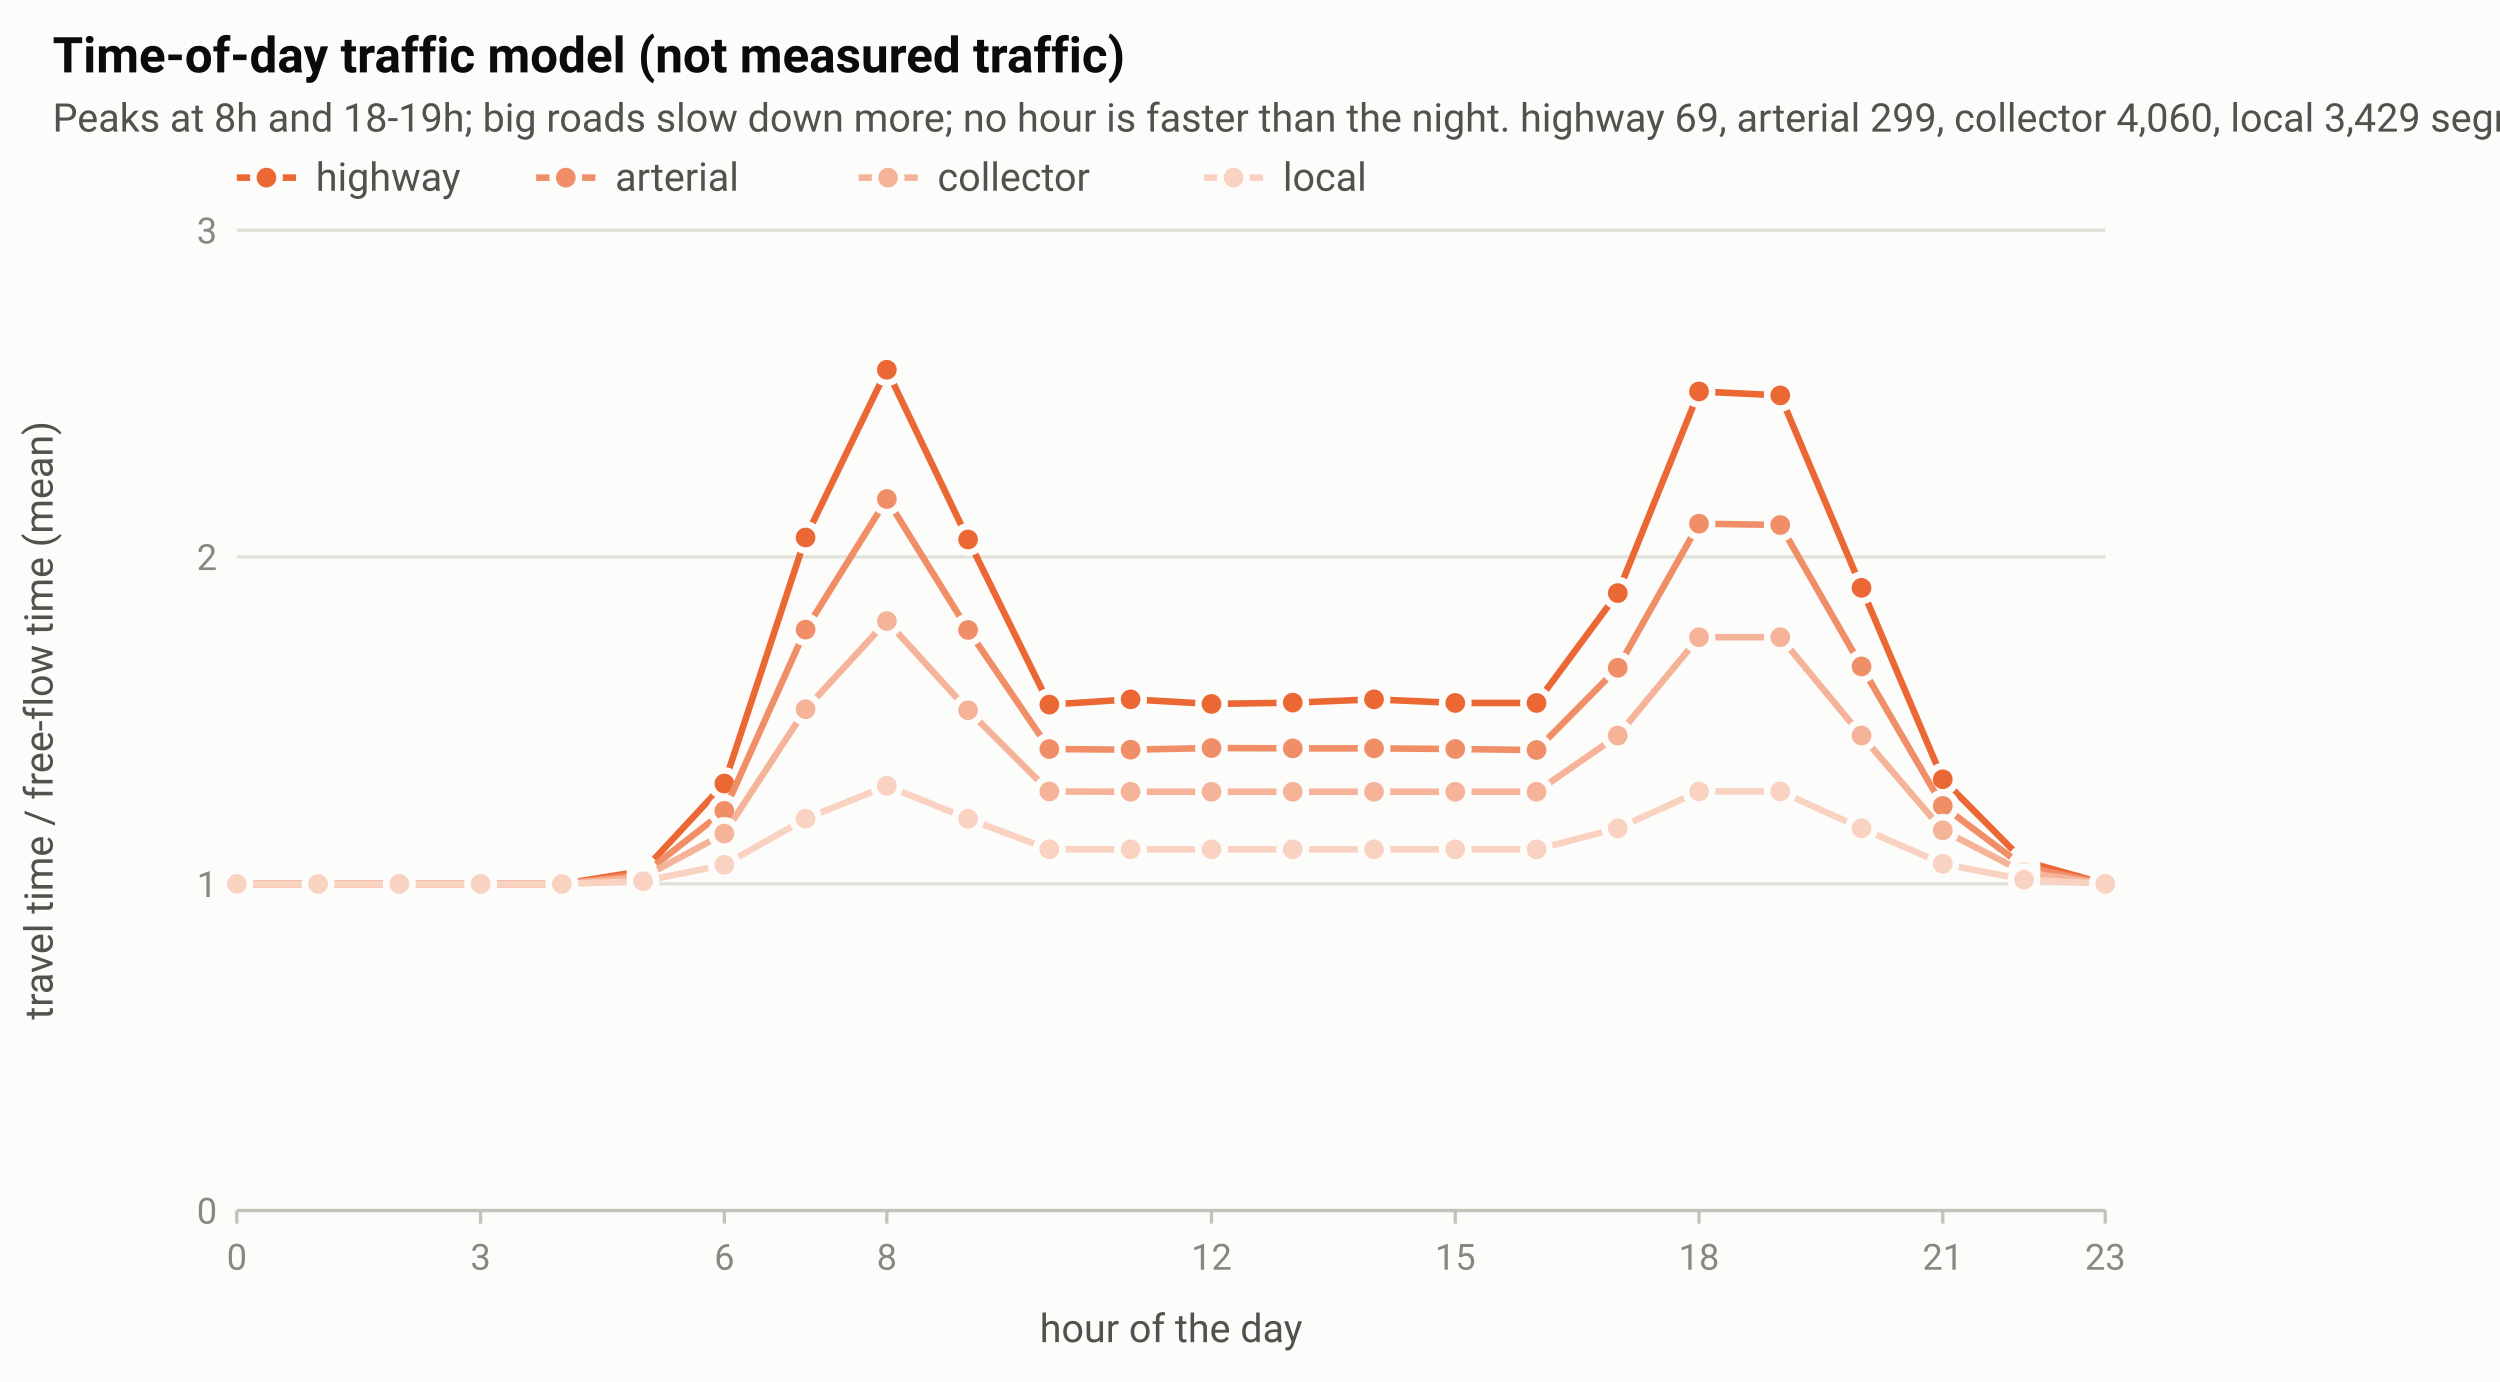
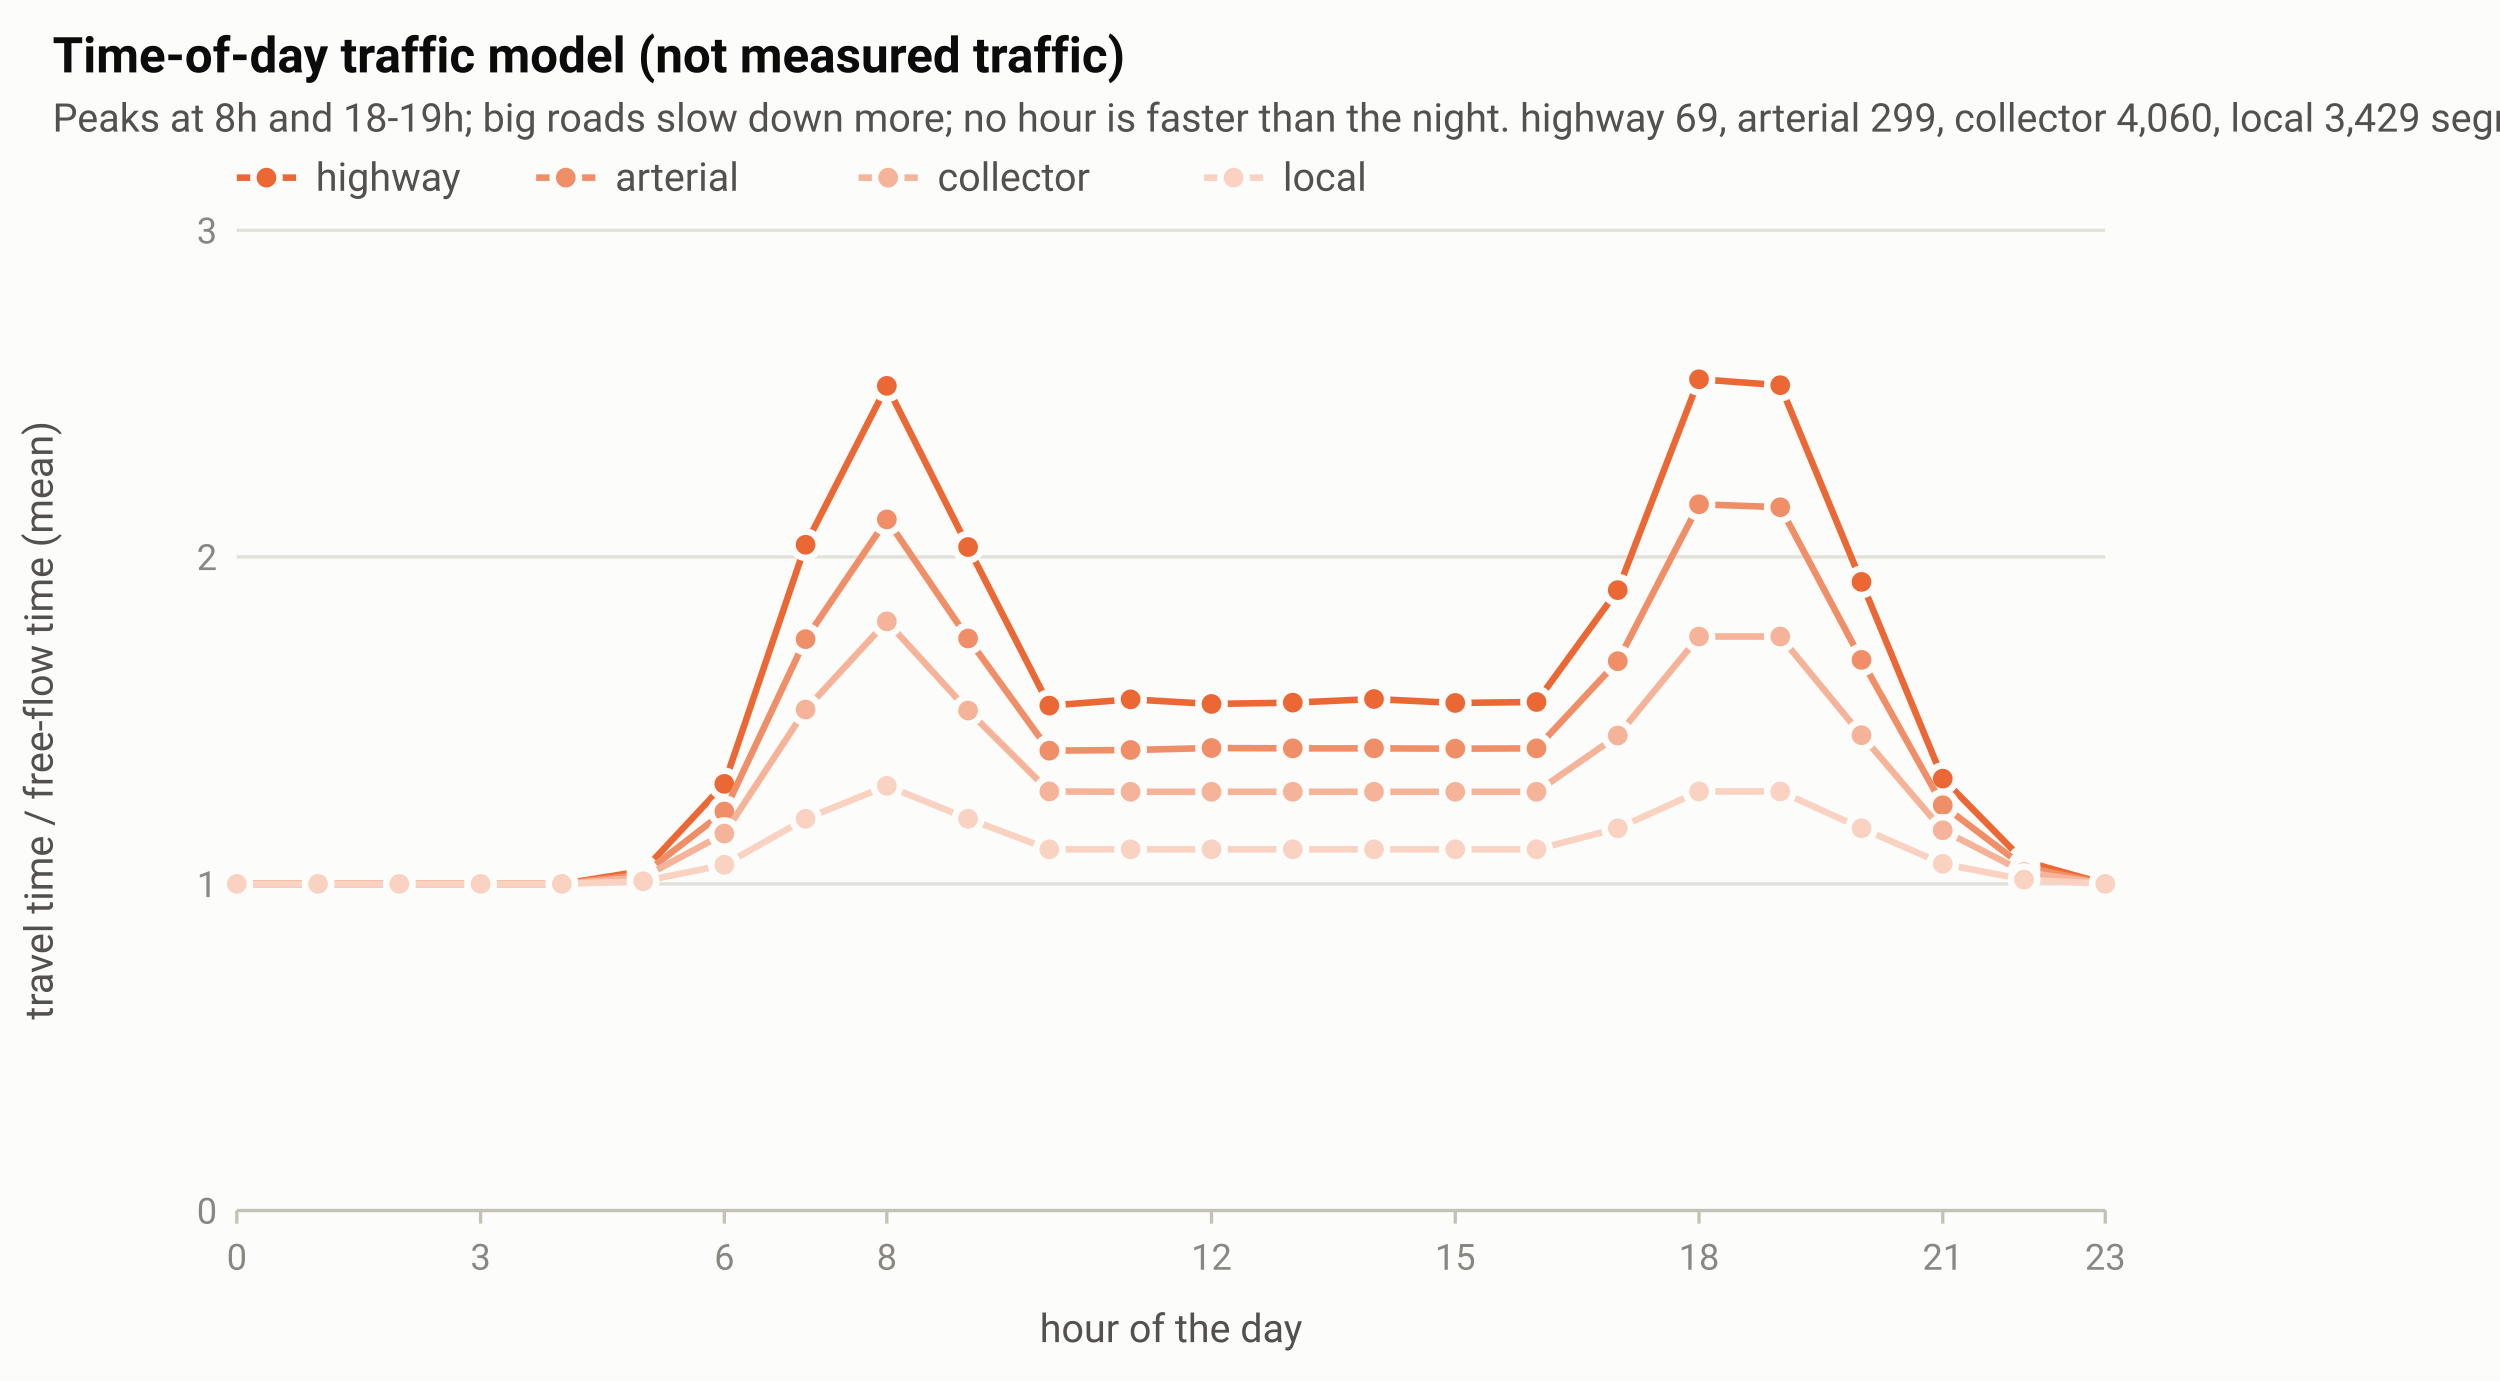
<svg xmlns="http://www.w3.org/2000/svg" width="760" height="420" viewBox="0 0 760 420" font-family="system-ui, -apple-system, 'Segoe UI', Roboto, Helvetica, Arial, sans-serif">
  <rect width="100%" height="100%" fill="#fcfcfb" />
  <text x="16.0" y="22.0" font-size="15" fill="#0b0b0b" text-anchor="start" font-weight="600">Time-of-day traffic model (not measured traffic)</text>
  <text x="16.0" y="40.0" font-size="12" fill="#52514e" text-anchor="start" font-weight="normal">Peaks at 8h and 18-19h; big roads slow down more; no hour is faster than the night. highway 69, arterial 299, collector 4,060, local 3,429 segments.</text>
  <line x1="72" y1="368.0" x2="640" y2="368.0" stroke="#e1e0d9" stroke-width="1" />
  <text x="66.0" y="372.0" font-size="11" fill="#898781" text-anchor="end" font-weight="normal">0</text>
  <line x1="72" y1="268.7" x2="640" y2="268.7" stroke="#e1e0d9" stroke-width="1" />
  <text x="66.0" y="272.7" font-size="11" fill="#898781" text-anchor="end" font-weight="normal">1</text>
  <line x1="72" y1="169.3" x2="640" y2="169.3" stroke="#e1e0d9" stroke-width="1" />
  <text x="66.0" y="173.3" font-size="11" fill="#898781" text-anchor="end" font-weight="normal">2</text>
  <line x1="72" y1="70.0" x2="640" y2="70.0" stroke="#e1e0d9" stroke-width="1" />
  <text x="66.0" y="74.0" font-size="11" fill="#898781" text-anchor="end" font-weight="normal">3</text>
  <text x="16.0" y="219.0" font-size="12" fill="#52514e" text-anchor="middle" font-weight="normal" transform="rotate(-90 16.0 219.0)">travel time / free-flow time (mean)</text>
  <line x1="72.0" y1="368" x2="72.0" y2="372" stroke="#c3c2b7" />
  <text x="72.0" y="386.0" font-size="11" fill="#898781" text-anchor="middle" font-weight="normal">0</text>
  <line x1="146.1" y1="368" x2="146.1" y2="372" stroke="#c3c2b7" />
  <text x="146.1" y="386.0" font-size="11" fill="#898781" text-anchor="middle" font-weight="normal">3</text>
  <line x1="220.2" y1="368" x2="220.2" y2="372" stroke="#c3c2b7" />
  <text x="220.2" y="386.0" font-size="11" fill="#898781" text-anchor="middle" font-weight="normal">6</text>
  <line x1="269.6" y1="368" x2="269.6" y2="372" stroke="#c3c2b7" />
  <text x="269.6" y="386.0" font-size="11" fill="#898781" text-anchor="middle" font-weight="normal">8</text>
  <line x1="368.3" y1="368" x2="368.3" y2="372" stroke="#c3c2b7" />
  <text x="368.3" y="386.0" font-size="11" fill="#898781" text-anchor="middle" font-weight="normal">12</text>
  <line x1="442.4" y1="368" x2="442.4" y2="372" stroke="#c3c2b7" />
  <text x="442.4" y="386.0" font-size="11" fill="#898781" text-anchor="middle" font-weight="normal">15</text>
  <line x1="516.5" y1="368" x2="516.5" y2="372" stroke="#c3c2b7" />
  <text x="516.5" y="386.0" font-size="11" fill="#898781" text-anchor="middle" font-weight="normal">18</text>
  <line x1="590.6" y1="368" x2="590.6" y2="372" stroke="#c3c2b7" />
  <text x="590.6" y="386.0" font-size="11" fill="#898781" text-anchor="middle" font-weight="normal">21</text>
  <line x1="640.0" y1="368" x2="640.0" y2="372" stroke="#c3c2b7" />
  <text x="640.0" y="386.0" font-size="11" fill="#898781" text-anchor="middle" font-weight="normal">23</text>
  <line x1="72" y1="368" x2="640" y2="368" stroke="#c3c2b7" stroke-width="1" />
  <text x="356.0" y="408.0" font-size="12" fill="#52514e" text-anchor="middle" font-weight="normal">hour of the day</text>
-   <polyline points="72.0,268.7 96.7,268.7 121.4,268.7 146.1,268.7 170.8,268.7 195.5,264.8 220.2,238.2 244.9,163.4 269.6,112.4 294.3,164.0 319.0,214.2 343.7,212.6 368.3,214.0 393.0,213.6 417.7,212.6 442.4,213.7 467.1,213.7 491.8,180.3 516.5,119.0 541.2,120.2 565.9,178.7 590.6,236.9 615.3,261.8 640.0,268.7" fill="none" stroke="#eb6834" stroke-width="2" />
+   <polyline points="72.0,268.7 96.7,268.7 121.4,268.7 146.1,268.7 170.8,268.7 195.5,264.8 220.2,238.3 244.9,165.6 269.6,117.3 294.3,166.3 319.0,214.5 343.7,212.6 368.3,214.0 393.0,213.6 417.7,212.5 442.4,213.7 467.1,213.4 491.8,179.4 516.5,115.3 541.2,117.1 565.9,176.9 590.6,236.7 615.3,261.8 640.0,268.7" fill="none" stroke="#eb6834" stroke-width="2" />
  <circle cx="72.0" cy="268.7" r="4" fill="#eb6834" stroke="#fcfcfb" stroke-width="2" />
  <circle cx="96.7" cy="268.7" r="4" fill="#eb6834" stroke="#fcfcfb" stroke-width="2" />
  <circle cx="121.4" cy="268.7" r="4" fill="#eb6834" stroke="#fcfcfb" stroke-width="2" />
  <circle cx="146.1" cy="268.7" r="4" fill="#eb6834" stroke="#fcfcfb" stroke-width="2" />
  <circle cx="170.8" cy="268.7" r="4" fill="#eb6834" stroke="#fcfcfb" stroke-width="2" />
  <circle cx="195.5" cy="264.8" r="4" fill="#eb6834" stroke="#fcfcfb" stroke-width="2" />
-   <circle cx="220.2" cy="238.2" r="4" fill="#eb6834" stroke="#fcfcfb" stroke-width="2" />
-   <circle cx="244.9" cy="163.4" r="4" fill="#eb6834" stroke="#fcfcfb" stroke-width="2" />
-   <circle cx="269.6" cy="112.4" r="4" fill="#eb6834" stroke="#fcfcfb" stroke-width="2" />
-   <circle cx="294.3" cy="164.0" r="4" fill="#eb6834" stroke="#fcfcfb" stroke-width="2" />
-   <circle cx="319.0" cy="214.2" r="4" fill="#eb6834" stroke="#fcfcfb" stroke-width="2" />
+   <circle cx="220.2" cy="238.3" r="4" fill="#eb6834" stroke="#fcfcfb" stroke-width="2" />
+   <circle cx="244.9" cy="165.6" r="4" fill="#eb6834" stroke="#fcfcfb" stroke-width="2" />
+   <circle cx="269.6" cy="117.3" r="4" fill="#eb6834" stroke="#fcfcfb" stroke-width="2" />
+   <circle cx="294.3" cy="166.3" r="4" fill="#eb6834" stroke="#fcfcfb" stroke-width="2" />
+   <circle cx="319.0" cy="214.5" r="4" fill="#eb6834" stroke="#fcfcfb" stroke-width="2" />
  <circle cx="343.7" cy="212.6" r="4" fill="#eb6834" stroke="#fcfcfb" stroke-width="2" />
  <circle cx="368.3" cy="214.0" r="4" fill="#eb6834" stroke="#fcfcfb" stroke-width="2" />
  <circle cx="393.0" cy="213.6" r="4" fill="#eb6834" stroke="#fcfcfb" stroke-width="2" />
-   <circle cx="417.7" cy="212.6" r="4" fill="#eb6834" stroke="#fcfcfb" stroke-width="2" />
+   <circle cx="417.7" cy="212.5" r="4" fill="#eb6834" stroke="#fcfcfb" stroke-width="2" />
  <circle cx="442.4" cy="213.7" r="4" fill="#eb6834" stroke="#fcfcfb" stroke-width="2" />
-   <circle cx="467.1" cy="213.7" r="4" fill="#eb6834" stroke="#fcfcfb" stroke-width="2" />
-   <circle cx="491.8" cy="180.3" r="4" fill="#eb6834" stroke="#fcfcfb" stroke-width="2" />
-   <circle cx="516.5" cy="119.0" r="4" fill="#eb6834" stroke="#fcfcfb" stroke-width="2" />
-   <circle cx="541.2" cy="120.2" r="4" fill="#eb6834" stroke="#fcfcfb" stroke-width="2" />
-   <circle cx="565.9" cy="178.7" r="4" fill="#eb6834" stroke="#fcfcfb" stroke-width="2" />
-   <circle cx="590.6" cy="236.9" r="4" fill="#eb6834" stroke="#fcfcfb" stroke-width="2" />
+   <circle cx="467.1" cy="213.4" r="4" fill="#eb6834" stroke="#fcfcfb" stroke-width="2" />
+   <circle cx="491.8" cy="179.4" r="4" fill="#eb6834" stroke="#fcfcfb" stroke-width="2" />
+   <circle cx="516.5" cy="115.3" r="4" fill="#eb6834" stroke="#fcfcfb" stroke-width="2" />
+   <circle cx="541.2" cy="117.1" r="4" fill="#eb6834" stroke="#fcfcfb" stroke-width="2" />
+   <circle cx="565.9" cy="176.9" r="4" fill="#eb6834" stroke="#fcfcfb" stroke-width="2" />
+   <circle cx="590.6" cy="236.7" r="4" fill="#eb6834" stroke="#fcfcfb" stroke-width="2" />
  <circle cx="615.3" cy="261.8" r="4" fill="#eb6834" stroke="#fcfcfb" stroke-width="2" />
  <circle cx="640.0" cy="268.7" r="4" fill="#eb6834" stroke="#fcfcfb" stroke-width="2" />
-   <polyline points="72.0,268.7 96.7,268.7 121.4,268.7 146.1,268.7 170.8,268.7 195.5,265.8 220.2,246.5 244.9,191.4 269.6,151.7 294.3,191.5 319.0,227.7 343.7,227.9 368.3,227.4 393.0,227.5 417.7,227.5 442.4,227.7 467.1,228.0 491.8,203.0 516.5,159.2 541.2,159.6 565.9,202.6 590.6,245.0 615.3,263.5 640.0,268.7" fill="none" stroke="#f08e67" stroke-width="2" />
+   <polyline points="72.0,268.7 96.7,268.7 121.4,268.7 146.1,268.7 170.8,268.7 195.5,265.8 220.2,246.7 244.9,194.3 269.6,157.9 294.3,194.1 319.0,228.2 343.7,228.0 368.3,227.4 393.0,227.5 417.7,227.5 442.4,227.6 467.1,227.5 491.8,201.0 516.5,153.3 541.2,154.2 565.9,200.6 590.6,244.8 615.3,263.5 640.0,268.7" fill="none" stroke="#f08e67" stroke-width="2" />
  <circle cx="72.0" cy="268.7" r="4" fill="#f08e67" stroke="#fcfcfb" stroke-width="2" />
  <circle cx="96.7" cy="268.7" r="4" fill="#f08e67" stroke="#fcfcfb" stroke-width="2" />
  <circle cx="121.4" cy="268.7" r="4" fill="#f08e67" stroke="#fcfcfb" stroke-width="2" />
  <circle cx="146.1" cy="268.7" r="4" fill="#f08e67" stroke="#fcfcfb" stroke-width="2" />
  <circle cx="170.8" cy="268.7" r="4" fill="#f08e67" stroke="#fcfcfb" stroke-width="2" />
  <circle cx="195.5" cy="265.8" r="4" fill="#f08e67" stroke="#fcfcfb" stroke-width="2" />
-   <circle cx="220.2" cy="246.5" r="4" fill="#f08e67" stroke="#fcfcfb" stroke-width="2" />
-   <circle cx="244.9" cy="191.4" r="4" fill="#f08e67" stroke="#fcfcfb" stroke-width="2" />
-   <circle cx="269.6" cy="151.7" r="4" fill="#f08e67" stroke="#fcfcfb" stroke-width="2" />
-   <circle cx="294.3" cy="191.5" r="4" fill="#f08e67" stroke="#fcfcfb" stroke-width="2" />
-   <circle cx="319.0" cy="227.7" r="4" fill="#f08e67" stroke="#fcfcfb" stroke-width="2" />
-   <circle cx="343.7" cy="227.9" r="4" fill="#f08e67" stroke="#fcfcfb" stroke-width="2" />
+   <circle cx="220.2" cy="246.7" r="4" fill="#f08e67" stroke="#fcfcfb" stroke-width="2" />
+   <circle cx="244.9" cy="194.3" r="4" fill="#f08e67" stroke="#fcfcfb" stroke-width="2" />
+   <circle cx="269.6" cy="157.9" r="4" fill="#f08e67" stroke="#fcfcfb" stroke-width="2" />
+   <circle cx="294.3" cy="194.1" r="4" fill="#f08e67" stroke="#fcfcfb" stroke-width="2" />
+   <circle cx="319.0" cy="228.2" r="4" fill="#f08e67" stroke="#fcfcfb" stroke-width="2" />
+   <circle cx="343.7" cy="228.0" r="4" fill="#f08e67" stroke="#fcfcfb" stroke-width="2" />
  <circle cx="368.3" cy="227.4" r="4" fill="#f08e67" stroke="#fcfcfb" stroke-width="2" />
  <circle cx="393.0" cy="227.5" r="4" fill="#f08e67" stroke="#fcfcfb" stroke-width="2" />
  <circle cx="417.7" cy="227.5" r="4" fill="#f08e67" stroke="#fcfcfb" stroke-width="2" />
-   <circle cx="442.4" cy="227.7" r="4" fill="#f08e67" stroke="#fcfcfb" stroke-width="2" />
-   <circle cx="467.1" cy="228.0" r="4" fill="#f08e67" stroke="#fcfcfb" stroke-width="2" />
-   <circle cx="491.8" cy="203.0" r="4" fill="#f08e67" stroke="#fcfcfb" stroke-width="2" />
-   <circle cx="516.5" cy="159.2" r="4" fill="#f08e67" stroke="#fcfcfb" stroke-width="2" />
-   <circle cx="541.2" cy="159.6" r="4" fill="#f08e67" stroke="#fcfcfb" stroke-width="2" />
-   <circle cx="565.9" cy="202.6" r="4" fill="#f08e67" stroke="#fcfcfb" stroke-width="2" />
-   <circle cx="590.6" cy="245.0" r="4" fill="#f08e67" stroke="#fcfcfb" stroke-width="2" />
+   <circle cx="442.4" cy="227.6" r="4" fill="#f08e67" stroke="#fcfcfb" stroke-width="2" />
+   <circle cx="467.1" cy="227.5" r="4" fill="#f08e67" stroke="#fcfcfb" stroke-width="2" />
+   <circle cx="491.8" cy="201.0" r="4" fill="#f08e67" stroke="#fcfcfb" stroke-width="2" />
+   <circle cx="516.5" cy="153.3" r="4" fill="#f08e67" stroke="#fcfcfb" stroke-width="2" />
+   <circle cx="541.2" cy="154.2" r="4" fill="#f08e67" stroke="#fcfcfb" stroke-width="2" />
+   <circle cx="565.9" cy="200.6" r="4" fill="#f08e67" stroke="#fcfcfb" stroke-width="2" />
+   <circle cx="590.6" cy="244.8" r="4" fill="#f08e67" stroke="#fcfcfb" stroke-width="2" />
  <circle cx="615.3" cy="263.5" r="4" fill="#f08e67" stroke="#fcfcfb" stroke-width="2" />
  <circle cx="640.0" cy="268.7" r="4" fill="#f08e67" stroke="#fcfcfb" stroke-width="2" />
-   <polyline points="72.0,268.7 96.7,268.7 121.4,268.7 146.1,268.7 170.8,268.7 195.5,266.7 220.2,253.4 244.9,215.6 269.6,188.8 294.3,215.9 319.0,240.6 343.7,240.7 368.3,240.7 393.0,240.7 417.7,240.7 442.4,240.7 467.1,240.7 491.8,223.6 516.5,193.7 541.2,193.7 565.9,223.6 590.6,252.4 615.3,265.2 640.0,268.7" fill="none" stroke="#f5b49a" stroke-width="2" />
+   <polyline points="72.0,268.7 96.7,268.7 121.4,268.7 146.1,268.7 170.8,268.7 195.5,266.7 220.2,253.4 244.9,215.7 269.6,188.9 294.3,216.0 319.0,240.6 343.7,240.7 368.3,240.7 393.0,240.7 417.7,240.7 442.4,240.7 467.1,240.7 491.8,223.6 516.5,193.5 541.2,193.5 565.9,223.5 590.6,252.4 615.3,265.1 640.0,268.7" fill="none" stroke="#f5b49a" stroke-width="2" />
  <circle cx="72.0" cy="268.7" r="4" fill="#f5b49a" stroke="#fcfcfb" stroke-width="2" />
  <circle cx="96.7" cy="268.7" r="4" fill="#f5b49a" stroke="#fcfcfb" stroke-width="2" />
  <circle cx="121.4" cy="268.7" r="4" fill="#f5b49a" stroke="#fcfcfb" stroke-width="2" />
  <circle cx="146.1" cy="268.7" r="4" fill="#f5b49a" stroke="#fcfcfb" stroke-width="2" />
  <circle cx="170.8" cy="268.7" r="4" fill="#f5b49a" stroke="#fcfcfb" stroke-width="2" />
  <circle cx="195.5" cy="266.7" r="4" fill="#f5b49a" stroke="#fcfcfb" stroke-width="2" />
  <circle cx="220.2" cy="253.4" r="4" fill="#f5b49a" stroke="#fcfcfb" stroke-width="2" />
-   <circle cx="244.9" cy="215.6" r="4" fill="#f5b49a" stroke="#fcfcfb" stroke-width="2" />
-   <circle cx="269.6" cy="188.8" r="4" fill="#f5b49a" stroke="#fcfcfb" stroke-width="2" />
-   <circle cx="294.3" cy="215.9" r="4" fill="#f5b49a" stroke="#fcfcfb" stroke-width="2" />
+   <circle cx="244.9" cy="215.7" r="4" fill="#f5b49a" stroke="#fcfcfb" stroke-width="2" />
+   <circle cx="269.6" cy="188.9" r="4" fill="#f5b49a" stroke="#fcfcfb" stroke-width="2" />
+   <circle cx="294.3" cy="216.0" r="4" fill="#f5b49a" stroke="#fcfcfb" stroke-width="2" />
  <circle cx="319.0" cy="240.6" r="4" fill="#f5b49a" stroke="#fcfcfb" stroke-width="2" />
  <circle cx="343.7" cy="240.7" r="4" fill="#f5b49a" stroke="#fcfcfb" stroke-width="2" />
  <circle cx="368.3" cy="240.7" r="4" fill="#f5b49a" stroke="#fcfcfb" stroke-width="2" />
  <circle cx="393.0" cy="240.7" r="4" fill="#f5b49a" stroke="#fcfcfb" stroke-width="2" />
  <circle cx="417.7" cy="240.7" r="4" fill="#f5b49a" stroke="#fcfcfb" stroke-width="2" />
  <circle cx="442.4" cy="240.7" r="4" fill="#f5b49a" stroke="#fcfcfb" stroke-width="2" />
  <circle cx="467.1" cy="240.7" r="4" fill="#f5b49a" stroke="#fcfcfb" stroke-width="2" />
  <circle cx="491.8" cy="223.6" r="4" fill="#f5b49a" stroke="#fcfcfb" stroke-width="2" />
-   <circle cx="516.5" cy="193.7" r="4" fill="#f5b49a" stroke="#fcfcfb" stroke-width="2" />
-   <circle cx="541.2" cy="193.7" r="4" fill="#f5b49a" stroke="#fcfcfb" stroke-width="2" />
-   <circle cx="565.9" cy="223.6" r="4" fill="#f5b49a" stroke="#fcfcfb" stroke-width="2" />
+   <circle cx="516.5" cy="193.5" r="4" fill="#f5b49a" stroke="#fcfcfb" stroke-width="2" />
+   <circle cx="541.2" cy="193.5" r="4" fill="#f5b49a" stroke="#fcfcfb" stroke-width="2" />
+   <circle cx="565.9" cy="223.5" r="4" fill="#f5b49a" stroke="#fcfcfb" stroke-width="2" />
  <circle cx="590.6" cy="252.4" r="4" fill="#f5b49a" stroke="#fcfcfb" stroke-width="2" />
-   <circle cx="615.3" cy="265.2" r="4" fill="#f5b49a" stroke="#fcfcfb" stroke-width="2" />
+   <circle cx="615.3" cy="265.1" r="4" fill="#f5b49a" stroke="#fcfcfb" stroke-width="2" />
  <circle cx="640.0" cy="268.7" r="4" fill="#f5b49a" stroke="#fcfcfb" stroke-width="2" />
  <polyline points="72.0,268.7 96.7,268.7 121.4,268.7 146.1,268.7 170.8,268.7 195.5,267.9 220.2,262.9 244.9,248.9 269.6,238.9 294.3,248.9 319.0,258.2 343.7,258.2 368.3,258.2 393.0,258.2 417.7,258.2 442.4,258.2 467.1,258.2 491.8,251.8 516.5,240.6 541.2,240.6 565.9,251.8 590.6,262.6 615.3,267.4 640.0,268.7" fill="none" stroke="#f9d2c2" stroke-width="2" />
  <circle cx="72.0" cy="268.7" r="4" fill="#f9d2c2" stroke="#fcfcfb" stroke-width="2" />
  <circle cx="96.7" cy="268.7" r="4" fill="#f9d2c2" stroke="#fcfcfb" stroke-width="2" />
  <circle cx="121.4" cy="268.7" r="4" fill="#f9d2c2" stroke="#fcfcfb" stroke-width="2" />
  <circle cx="146.1" cy="268.7" r="4" fill="#f9d2c2" stroke="#fcfcfb" stroke-width="2" />
  <circle cx="170.8" cy="268.7" r="4" fill="#f9d2c2" stroke="#fcfcfb" stroke-width="2" />
  <circle cx="195.5" cy="267.9" r="4" fill="#f9d2c2" stroke="#fcfcfb" stroke-width="2" />
  <circle cx="220.2" cy="262.9" r="4" fill="#f9d2c2" stroke="#fcfcfb" stroke-width="2" />
  <circle cx="244.9" cy="248.9" r="4" fill="#f9d2c2" stroke="#fcfcfb" stroke-width="2" />
  <circle cx="269.6" cy="238.9" r="4" fill="#f9d2c2" stroke="#fcfcfb" stroke-width="2" />
  <circle cx="294.3" cy="248.9" r="4" fill="#f9d2c2" stroke="#fcfcfb" stroke-width="2" />
  <circle cx="319.0" cy="258.2" r="4" fill="#f9d2c2" stroke="#fcfcfb" stroke-width="2" />
  <circle cx="343.7" cy="258.2" r="4" fill="#f9d2c2" stroke="#fcfcfb" stroke-width="2" />
  <circle cx="368.3" cy="258.2" r="4" fill="#f9d2c2" stroke="#fcfcfb" stroke-width="2" />
  <circle cx="393.0" cy="258.2" r="4" fill="#f9d2c2" stroke="#fcfcfb" stroke-width="2" />
  <circle cx="417.7" cy="258.2" r="4" fill="#f9d2c2" stroke="#fcfcfb" stroke-width="2" />
  <circle cx="442.4" cy="258.2" r="4" fill="#f9d2c2" stroke="#fcfcfb" stroke-width="2" />
  <circle cx="467.1" cy="258.2" r="4" fill="#f9d2c2" stroke="#fcfcfb" stroke-width="2" />
  <circle cx="491.8" cy="251.8" r="4" fill="#f9d2c2" stroke="#fcfcfb" stroke-width="2" />
  <circle cx="516.5" cy="240.6" r="4" fill="#f9d2c2" stroke="#fcfcfb" stroke-width="2" />
  <circle cx="541.2" cy="240.6" r="4" fill="#f9d2c2" stroke="#fcfcfb" stroke-width="2" />
  <circle cx="565.9" cy="251.8" r="4" fill="#f9d2c2" stroke="#fcfcfb" stroke-width="2" />
  <circle cx="590.6" cy="262.6" r="4" fill="#f9d2c2" stroke="#fcfcfb" stroke-width="2" />
  <circle cx="615.3" cy="267.4" r="4" fill="#f9d2c2" stroke="#fcfcfb" stroke-width="2" />
  <circle cx="640.0" cy="268.7" r="4" fill="#f9d2c2" stroke="#fcfcfb" stroke-width="2" />
  <line x1="72" y1="54" x2="90" y2="54" stroke="#eb6834" stroke-width="2" />
  <circle cx="81" cy="54" r="4" fill="#eb6834" stroke="#fcfcfb" stroke-width="2" />
  <text x="96.0" y="58.0" font-size="12" fill="#52514e" text-anchor="start" font-weight="normal">highway</text>
  <line x1="163" y1="54" x2="181" y2="54" stroke="#f08e67" stroke-width="2" />
  <circle cx="172" cy="54" r="4" fill="#f08e67" stroke="#fcfcfb" stroke-width="2" />
  <text x="187.0" y="58.0" font-size="12" fill="#52514e" text-anchor="start" font-weight="normal">arterial</text>
  <line x1="261" y1="54" x2="279" y2="54" stroke="#f5b49a" stroke-width="2" />
  <circle cx="270" cy="54" r="4" fill="#f5b49a" stroke="#fcfcfb" stroke-width="2" />
  <text x="285.0" y="58.0" font-size="12" fill="#52514e" text-anchor="start" font-weight="normal">collector</text>
  <line x1="366" y1="54" x2="384" y2="54" stroke="#f9d2c2" stroke-width="2" />
  <circle cx="375" cy="54" r="4" fill="#f9d2c2" stroke="#fcfcfb" stroke-width="2" />
  <text x="390.0" y="58.0" font-size="12" fill="#52514e" text-anchor="start" font-weight="normal">local</text>
</svg>
